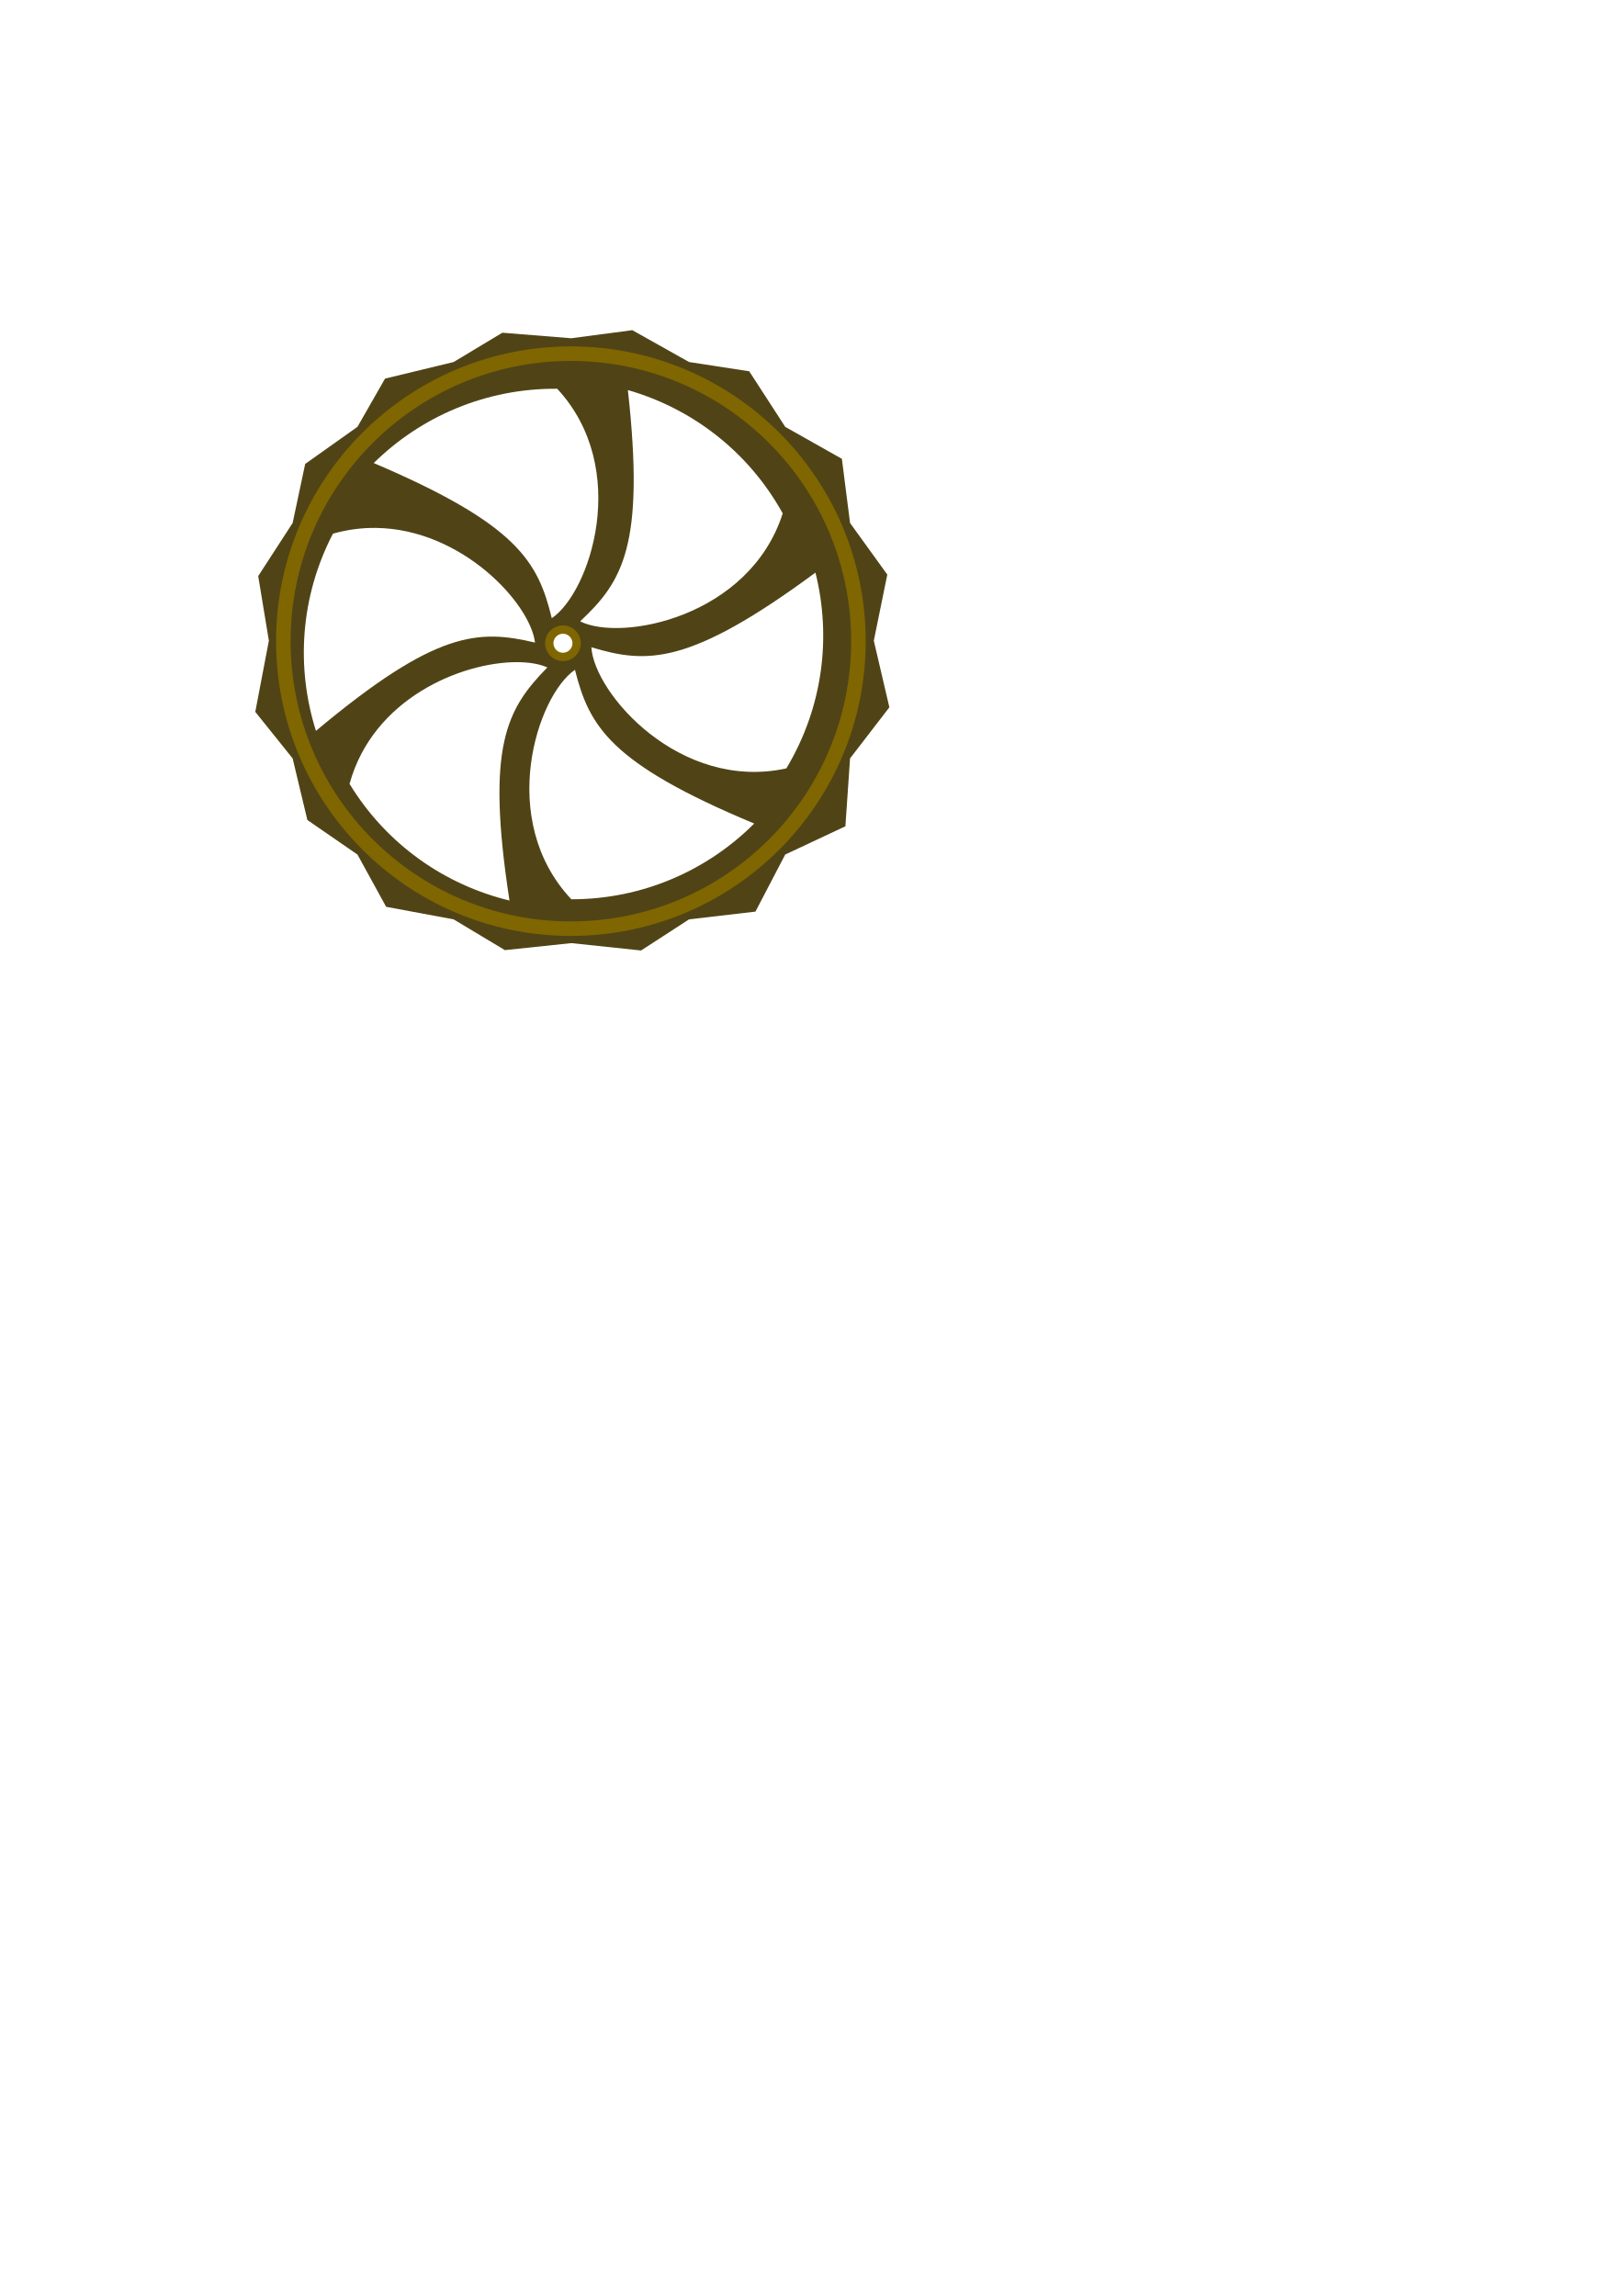
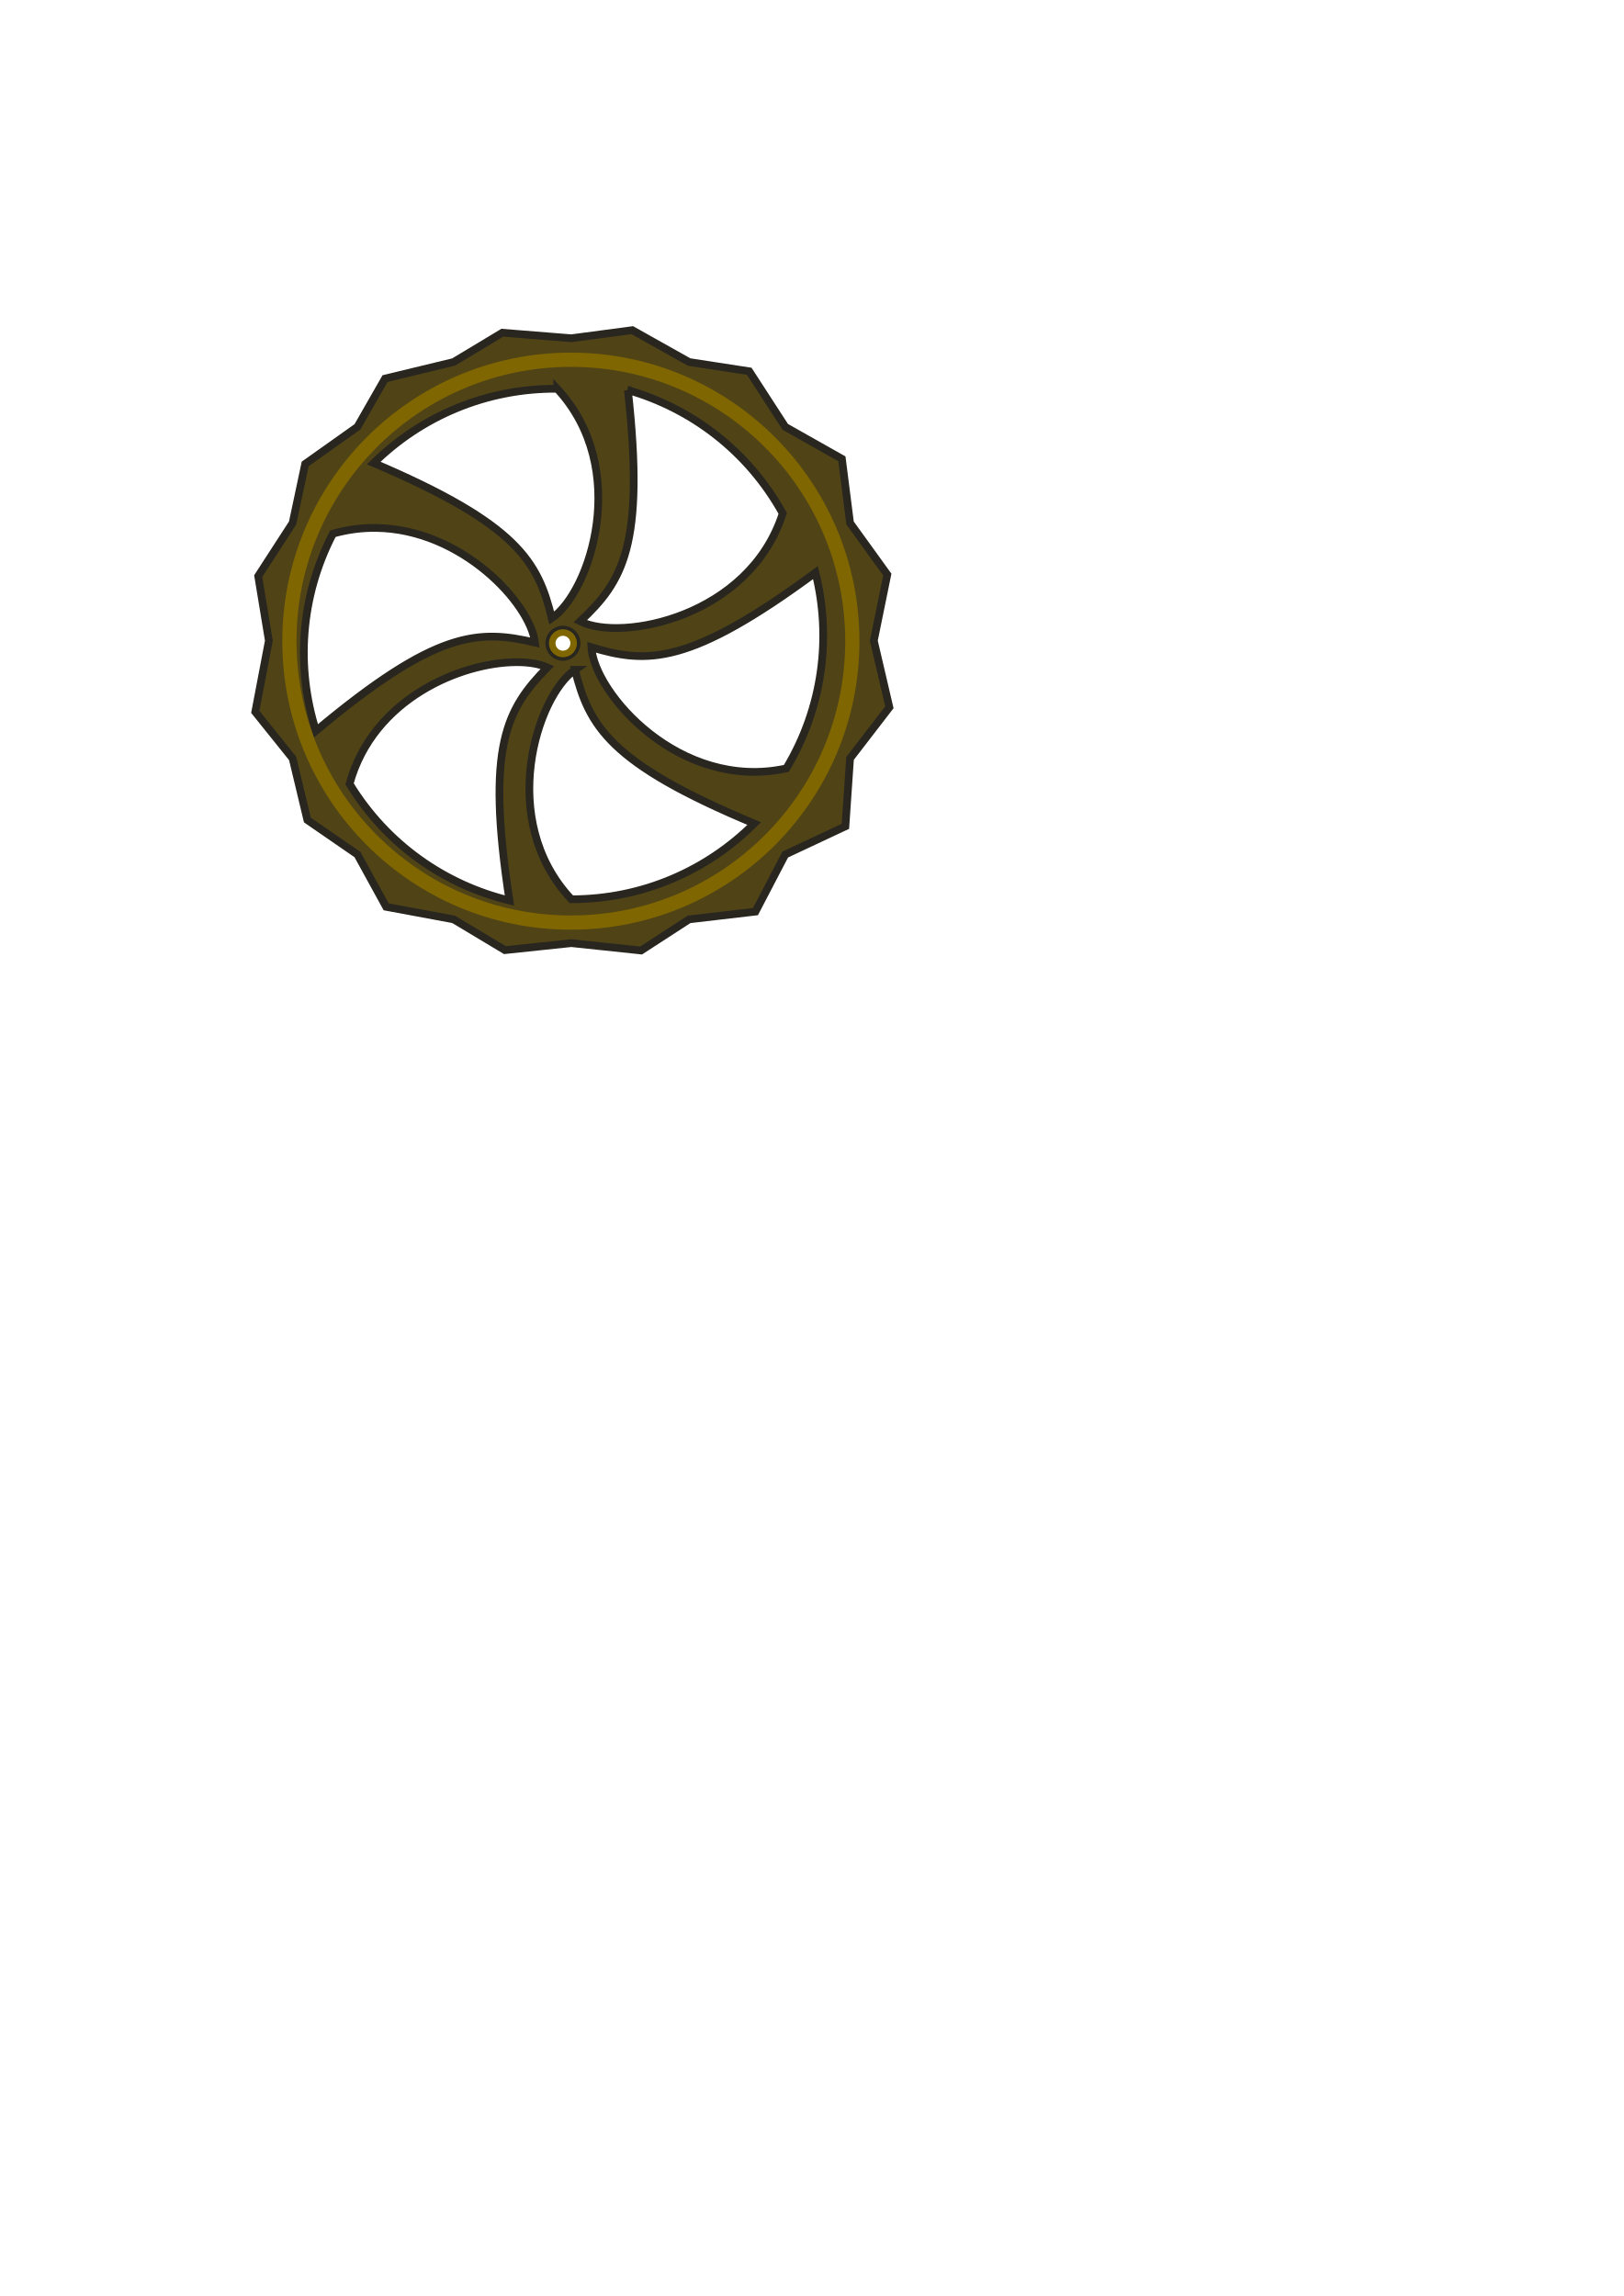
<svg xmlns="http://www.w3.org/2000/svg" width="210mm" height="297mm" viewBox="0 0 210 297" version="1.1" id="svg1915">
  <defs id="defs1909" />
  <g id="layer1">
-     <path style="fill:#504416;fill-opacity:1;stroke:#483e37;stroke-width:0;stroke-miterlimit:4;stroke-dasharray:none;stroke-opacity:1" d="m 279.285,165.377 -33.727,-2.71 -23.826,14.33 -33.509,8.097 -13.49,23.59 -25.555,18.133 -6.132,28.866 -16.83,25.969 5.21,31.584 -6.639,34.798 18.258,22.754 7.204,30.116 24.483,16.883 14.025,25.555 32.973,6.132 25.076,15.044 32.477,-3.425 34.084,3.603 23.469,-15.223 32.439,-3.783 14.559,-27.904 29.419,-13.801 2.268,-33.197 19.222,-24.976 -7.603,-32.576 6.593,-32.324 -18.212,-25.229 -3.989,-31.366 -27.698,-15.633 -17.597,-27.162 -29.401,-4.525 -27.754,-15.58 z m -6.908,24.684 c 36.236,39.115 16.01,99.644 -2.656,112.176 -6.732,-27.529 -16.536,-45.806 -87.033,-75.855 23.06,-22.697 54.778,-36.597 89.689,-36.32 z m 34.547,0.648 c 31.096,8.94 58.781,29.744 75.686,60.291 -16.277,50.775 -78.938,62.881 -99.021,52.775 20.674,-19.384 31.781,-36.898 23.336,-113.066 z m -123.018,67.393 c 41.901,0.585 75.295,36.868 77.619,56.049 -27.588,-6.484 -48.323,-6.035 -107.074,43.17 -9.772,-30.845 -7.777,-65.418 8.301,-96.408 7.213,-2.047 14.298,-2.906 21.154,-2.811 z m 214.701,21.855 c 7.854,31.388 3.734,65.772 -14.223,95.713 -52.094,11.371 -93.982,-36.775 -95.307,-59.219 27.136,8.171 47.859,8.999 109.529,-36.494 z m -123.43,27.842 c 3.693,-6.3e-4 6.687,2.993 6.688,6.686 -4.5e-4,3.693 -2.995,6.686 -6.688,6.686 -3.692,-4.5e-4 -6.685,-2.993 -6.686,-6.686 4.5e-4,-3.692 2.993,-6.685 6.686,-6.686 z m -22.938,15.93 c 6.177,-0.037 11.482,0.852 15.324,2.586 -19.834,20.242 -30.188,38.214 -18.521,113.955 -31.447,-7.614 -59.99,-27.226 -78.174,-57.029 11.464,-41.778 54.605,-59.35 81.371,-59.512 z m 28.812,3.74 c 6.95,27.475 16.898,45.674 87.631,75.164 -22.879,22.879 -54.486,37.029 -89.398,37.029 -36.545,-38.827 -16.799,-99.514 1.768,-112.193 z" transform="scale(0.2645833)" id="path2463" />
-     <circle style="fill:#006600;fill-opacity:0;stroke:#806600;stroke-width:1.08;stroke-miterlimit:4;stroke-dasharray:none;stroke-opacity:1" id="path2545" cx="72.808" cy="83.207" r="1.769" />
-     <circle style="fill:#006600;fill-opacity:0;stroke:#806600;stroke-width:1.879;stroke-miterlimit:4;stroke-dasharray:none;stroke-opacity:1" id="path2545-1" cx="73.833" cy="82.938" r="37.189" />
+     <path style="fill:#504416;fill-opacity:1;stroke:#292620;stroke-width:3.78;stroke-miterlimit:4;stroke-dasharray:none;stroke-opacity:1" d="m 279.285,165.377 -33.727,-2.71 -23.826,14.33 -33.509,8.097 -13.49,23.59 -25.555,18.133 -6.132,28.866 -16.83,25.969 5.21,31.584 -6.639,34.798 18.258,22.754 7.204,30.116 24.483,16.883 14.025,25.555 32.973,6.132 25.076,15.044 32.477,-3.425 34.084,3.603 23.469,-15.223 32.439,-3.783 14.559,-27.904 29.419,-13.801 2.268,-33.197 19.222,-24.976 -7.603,-32.576 6.593,-32.324 -18.212,-25.229 -3.989,-31.366 -27.698,-15.633 -17.597,-27.162 -29.401,-4.525 -27.754,-15.58 z m -6.908,24.684 c 36.236,39.115 16.01,99.644 -2.656,112.176 -6.732,-27.529 -16.536,-45.806 -87.033,-75.855 23.06,-22.697 54.778,-36.597 89.689,-36.32 z m 34.547,0.648 c 31.096,8.94 58.781,29.744 75.686,60.291 -16.277,50.775 -78.938,62.881 -99.021,52.775 20.674,-19.384 31.781,-36.898 23.336,-113.066 z m -123.018,67.393 c 41.901,0.585 75.295,36.868 77.619,56.049 -27.588,-6.484 -48.323,-6.035 -107.074,43.17 -9.772,-30.845 -7.777,-65.418 8.301,-96.408 7.213,-2.047 14.298,-2.906 21.154,-2.811 z m 214.701,21.855 c 7.854,31.388 3.734,65.772 -14.223,95.713 -52.094,11.371 -93.982,-36.775 -95.307,-59.219 27.136,8.171 47.859,8.999 109.529,-36.494 z m -123.43,27.842 c 3.693,-6.3e-4 6.687,2.993 6.688,6.686 -4.5e-4,3.693 -2.995,6.686 -6.688,6.686 -3.692,-4.5e-4 -6.685,-2.993 -6.686,-6.686 4.5e-4,-3.692 2.993,-6.685 6.686,-6.686 z m -22.938,15.93 c 6.177,-0.037 11.482,0.852 15.324,2.586 -19.834,20.242 -30.188,38.214 -18.521,113.955 -31.447,-7.614 -59.99,-27.226 -78.174,-57.029 11.464,-41.778 54.605,-59.35 81.371,-59.512 z m 28.812,3.74 c 6.95,27.475 16.898,45.674 87.631,75.164 -22.879,22.879 -54.486,37.029 -89.398,37.029 -36.545,-38.827 -16.799,-99.514 1.768,-112.193 z" transform="scale(0.2645833)" id="path2463" />
+     <circle style="fill:#006600;fill-opacity:0;stroke:#806600;stroke-width:1.08;stroke-miterlimit:4;stroke-opacity:1;stroke-dasharray:none" id="path2545" cx="72.808" cy="83.207" r="1.769" transform="matrix(0.7839404,0,0,0.7839404,15.73076,17.97774)" />
+     <circle style="fill:#006600;fill-opacity:0;stroke:#806600;stroke-width:1.879;stroke-miterlimit:4;stroke-opacity:1;stroke-dasharray:none" id="path2545-1" cx="73.833" cy="82.938" r="37.189" transform="matrix(0.978852,0,0,0.978852,1.561418,1.753977)" />
  </g>
</svg>
